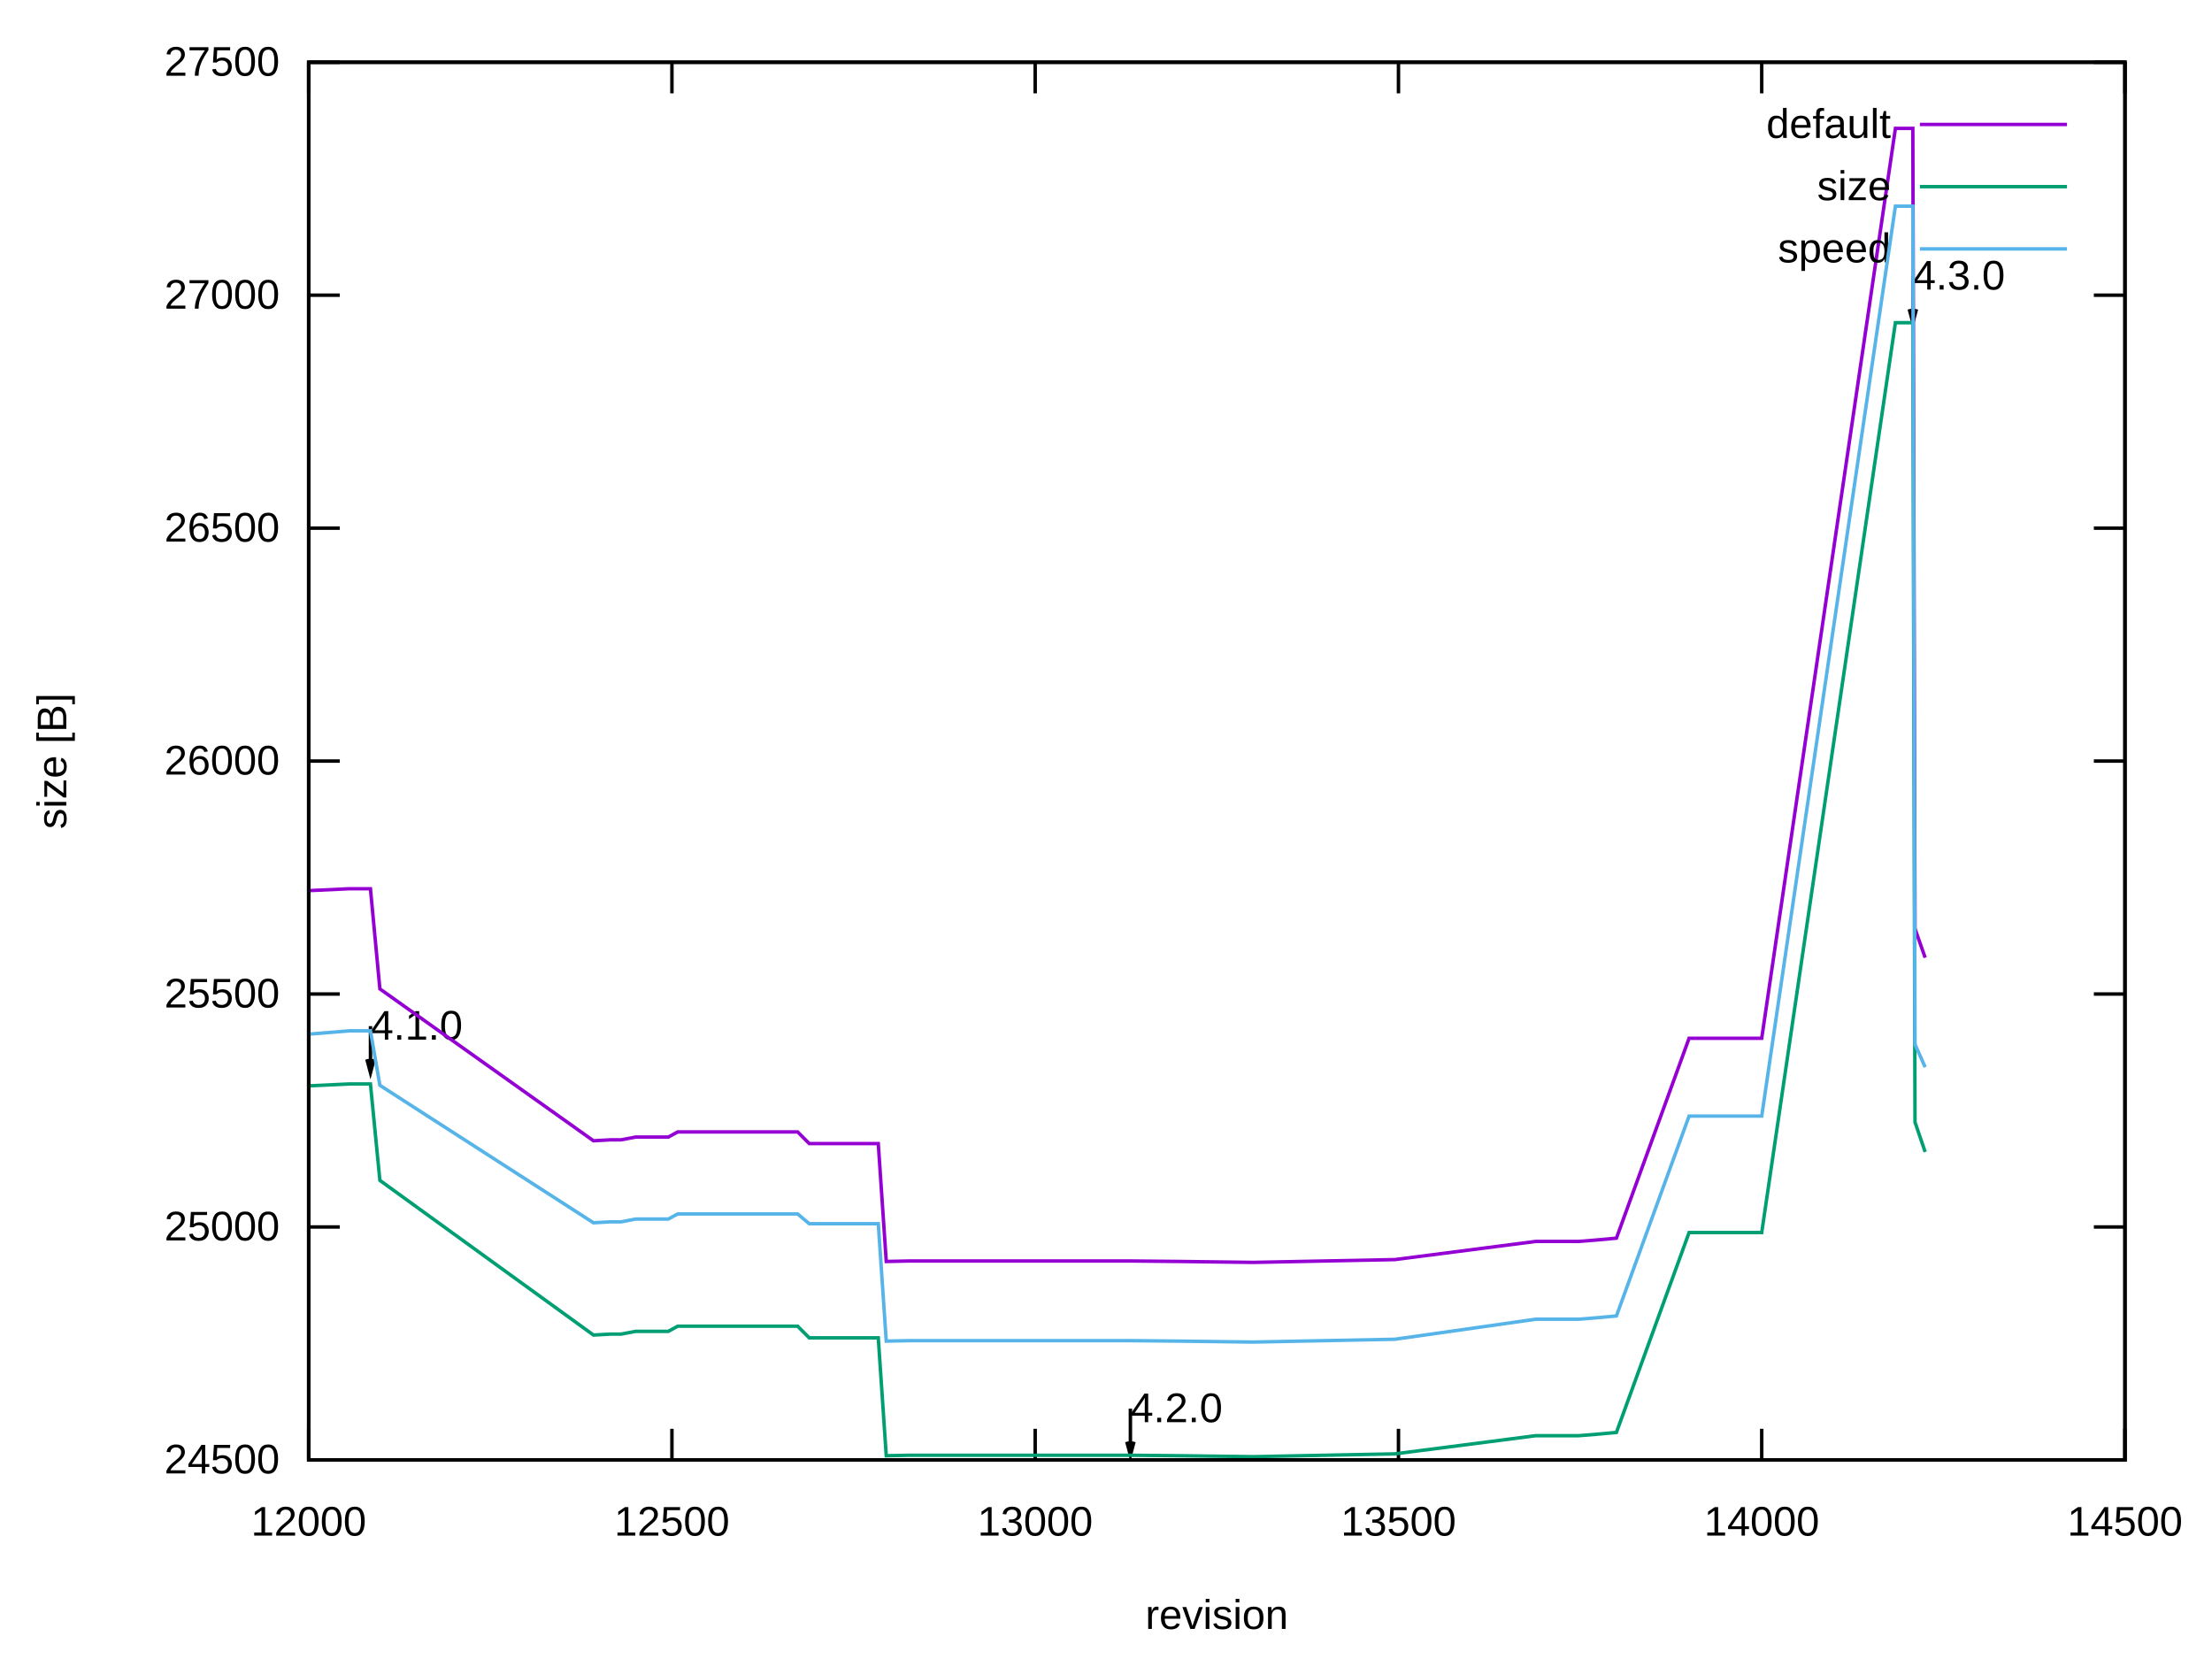
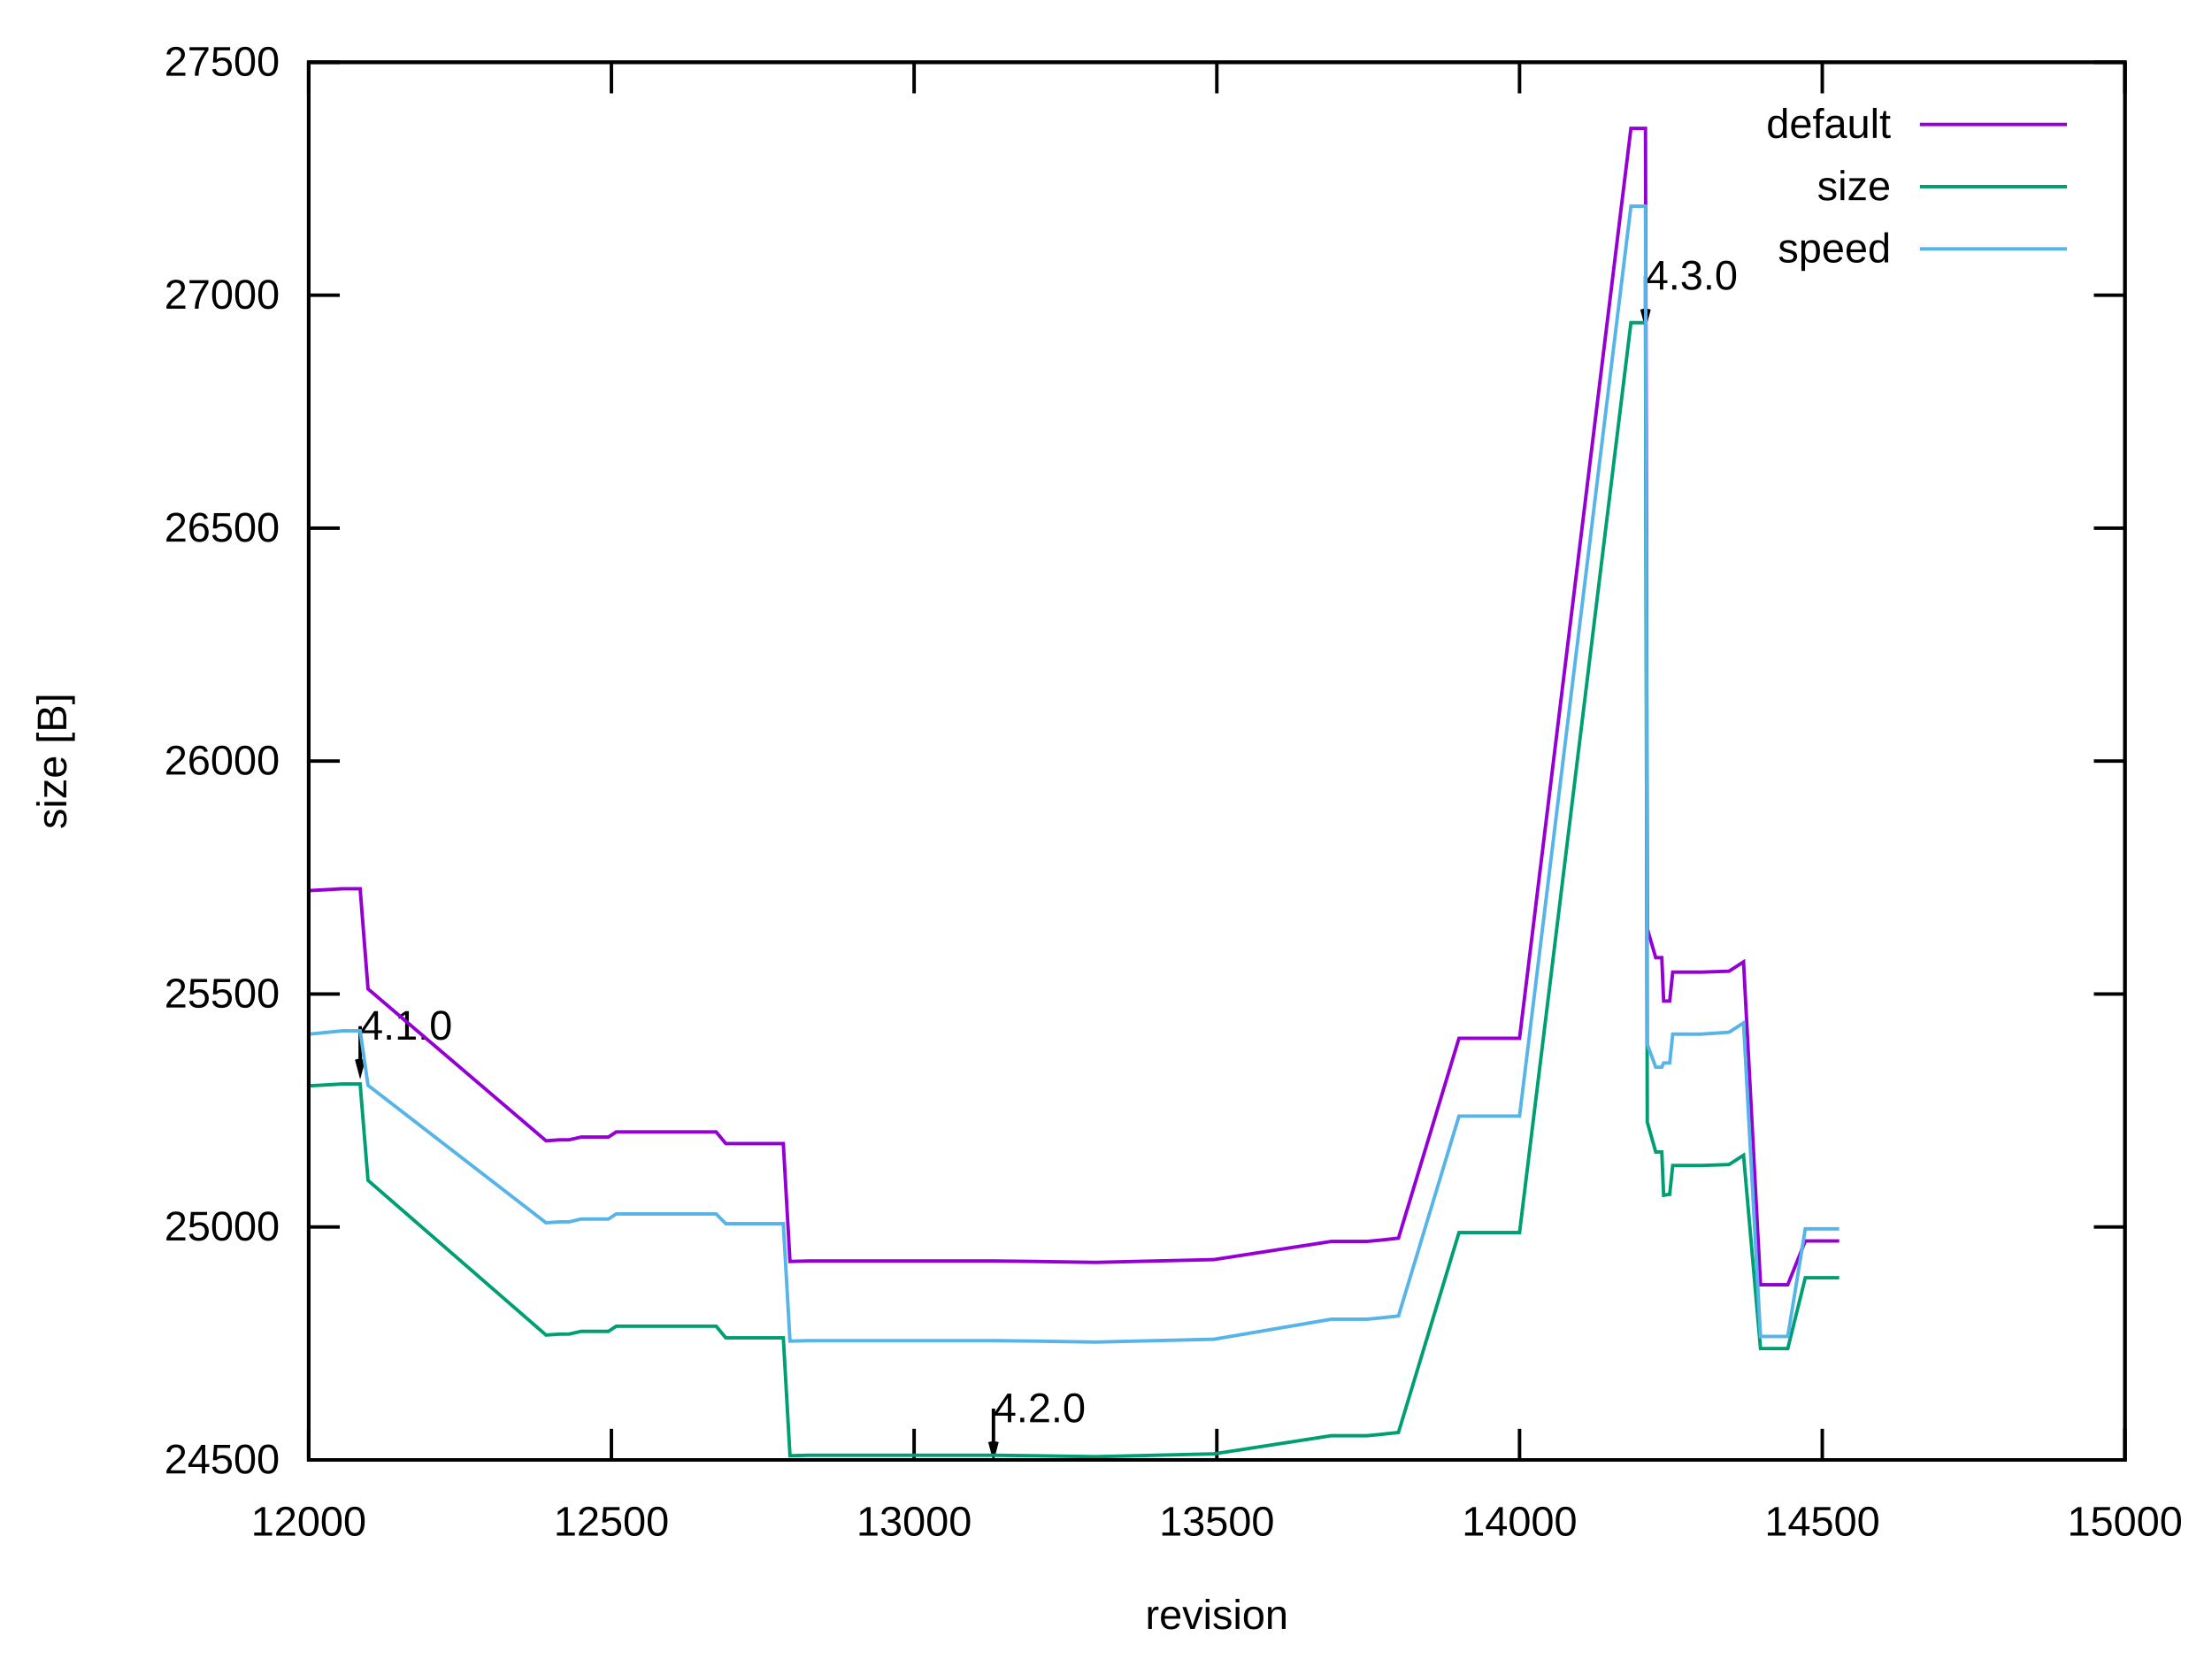
<svg xmlns="http://www.w3.org/2000/svg" xmlns:xlink="http://www.w3.org/1999/xlink" width="640" height="480" viewBox="0 0 640 480">
  <g id="gnuplot_canvas">
    <rect x="0" y="0" width="640" height="480" fill="none" />
    <defs>
      <circle id="gpDot" r="0.5" stroke-width="0.5" stroke="currentColor" />
      <path id="gpPt0" stroke-width="0.222" stroke="currentColor" d="M-1,0 h2 M0,-1 v2" />
      <path id="gpPt1" stroke-width="0.222" stroke="currentColor" d="M-1,-1 L1,1 M1,-1 L-1,1" />
      <path id="gpPt2" stroke-width="0.222" stroke="currentColor" d="M-1,0 L1,0 M0,-1 L0,1 M-1,-1 L1,1 M-1,1 L1,-1" />
      <rect id="gpPt3" stroke-width="0.222" stroke="currentColor" x="-1" y="-1" width="2" height="2" />
      <rect id="gpPt4" stroke-width="0.222" stroke="currentColor" fill="currentColor" x="-1" y="-1" width="2" height="2" />
      <circle id="gpPt5" stroke-width="0.222" stroke="currentColor" cx="0" cy="0" r="1" />
      <use xlink:href="#gpPt5" id="gpPt6" fill="currentColor" stroke="none" />
      <path id="gpPt7" stroke-width="0.222" stroke="currentColor" d="M0,-1.33 L-1.33,0.67 L1.33,0.67 z" />
      <use xlink:href="#gpPt7" id="gpPt8" fill="currentColor" stroke="none" />
      <use xlink:href="#gpPt7" id="gpPt9" stroke="currentColor" transform="rotate(180)" />
      <use xlink:href="#gpPt9" id="gpPt10" fill="currentColor" stroke="none" />
      <use xlink:href="#gpPt3" id="gpPt11" stroke="currentColor" transform="rotate(45)" />
      <use xlink:href="#gpPt11" id="gpPt12" fill="currentColor" stroke="none" />
      <path id="gpPt13" stroke-width="0.222" stroke="currentColor" d="M0,1.330 L1.265,0.411 L0.782,-1.067 L-0.782,-1.076 L-1.265,0.411 z" />
      <use xlink:href="#gpPt13" id="gpPt14" fill="currentColor" stroke="none" />
      <filter id="textbox" filterUnits="objectBoundingBox" x="0" y="0" height="1" width="1">
        <feFlood flood-color="white" flood-opacity="1" result="bgnd" />
        <feComposite in="SourceGraphic" in2="bgnd" operator="atop" />
      </filter>
      <filter id="greybox" filterUnits="objectBoundingBox" x="0" y="0" height="1" width="1">
        <feFlood flood-color="lightgrey" flood-opacity="1" result="grey" />
        <feComposite in="SourceGraphic" in2="grey" operator="atop" />
      </filter>
    </defs>
    <g fill="none" color="white" stroke="currentColor" stroke-width="1.00" stroke-linecap="butt" stroke-linejoin="miter">
</g>
    <g fill="none" color="black" stroke="currentColor" stroke-width="1.00" stroke-linecap="butt" stroke-linejoin="miter">
      <path stroke="black" d="M89.31,422.40 L98.31,422.40 M614.82,422.40 L605.82,422.40  " />
      <g transform="translate(80.92,426.30)" stroke="none" fill="black" font-family="Arial" font-size="12.00" text-anchor="end">
        <text>
          <tspan font-family="Arial"> 24500</tspan>
        </text>
      </g>
    </g>
    <g fill="none" color="black" stroke="currentColor" stroke-width="1.00" stroke-linecap="butt" stroke-linejoin="miter">
      <path stroke="black" d="M89.31,355.00 L98.31,355.00 M614.82,355.00 L605.82,355.00  " />
      <g transform="translate(80.92,358.90)" stroke="none" fill="black" font-family="Arial" font-size="12.00" text-anchor="end">
        <text>
          <tspan font-family="Arial"> 25000</tspan>
        </text>
      </g>
    </g>
    <g fill="none" color="black" stroke="currentColor" stroke-width="1.00" stroke-linecap="butt" stroke-linejoin="miter">
      <path stroke="black" d="M89.31,287.60 L98.31,287.60 M614.82,287.60 L605.82,287.60  " />
      <g transform="translate(80.92,291.50)" stroke="none" fill="black" font-family="Arial" font-size="12.00" text-anchor="end">
        <text>
          <tspan font-family="Arial"> 25500</tspan>
        </text>
      </g>
    </g>
    <g fill="none" color="black" stroke="currentColor" stroke-width="1.00" stroke-linecap="butt" stroke-linejoin="miter">
      <path stroke="black" d="M89.31,220.20 L98.31,220.20 M614.82,220.20 L605.82,220.20  " />
      <g transform="translate(80.92,224.10)" stroke="none" fill="black" font-family="Arial" font-size="12.00" text-anchor="end">
        <text>
          <tspan font-family="Arial"> 26000</tspan>
        </text>
      </g>
    </g>
    <g fill="none" color="black" stroke="currentColor" stroke-width="1.00" stroke-linecap="butt" stroke-linejoin="miter">
      <path stroke="black" d="M89.31,152.81 L98.31,152.81 M614.82,152.81 L605.82,152.81  " />
      <g transform="translate(80.92,156.71)" stroke="none" fill="black" font-family="Arial" font-size="12.00" text-anchor="end">
        <text>
          <tspan font-family="Arial"> 26500</tspan>
        </text>
      </g>
    </g>
    <g fill="none" color="black" stroke="currentColor" stroke-width="1.00" stroke-linecap="butt" stroke-linejoin="miter">
      <path stroke="black" d="M89.31,85.41 L98.31,85.41 M614.82,85.41 L605.82,85.41  " />
      <g transform="translate(80.92,89.31)" stroke="none" fill="black" font-family="Arial" font-size="12.00" text-anchor="end">
        <text>
          <tspan font-family="Arial"> 27000</tspan>
        </text>
      </g>
    </g>
    <g fill="none" color="black" stroke="currentColor" stroke-width="1.00" stroke-linecap="butt" stroke-linejoin="miter">
      <path stroke="black" d="M89.31,18.01 L98.31,18.01 M614.82,18.01 L605.82,18.01  " />
      <g transform="translate(80.92,21.91)" stroke="none" fill="black" font-family="Arial" font-size="12.00" text-anchor="end">
        <text>
          <tspan font-family="Arial"> 27500</tspan>
        </text>
      </g>
    </g>
    <g fill="none" color="black" stroke="currentColor" stroke-width="1.00" stroke-linecap="butt" stroke-linejoin="miter">
      <path stroke="black" d="M89.31,422.40 L89.31,413.40 M89.31,18.01 L89.31,27.01  " />
      <g transform="translate(89.31,444.30)" stroke="none" fill="black" font-family="Arial" font-size="12.00" text-anchor="middle">
        <text>
          <tspan font-family="Arial"> 12000</tspan>
        </text>
      </g>
    </g>
    <g fill="none" color="black" stroke="currentColor" stroke-width="1.00" stroke-linecap="butt" stroke-linejoin="miter">
-       <path stroke="black" d="M194.41,422.40 L194.41,413.40 M194.41,18.01 L194.41,27.01  " />
-       <g transform="translate(194.41,444.30)" stroke="none" fill="black" font-family="Arial" font-size="12.00" text-anchor="middle">
+       <path stroke="black" d="M176.90,422.40 L176.90,413.40 M176.90,18.01 L176.90,27.01  " />
+       <g transform="translate(176.90,444.30)" stroke="none" fill="black" font-family="Arial" font-size="12.00" text-anchor="middle">
        <text>
          <tspan font-family="Arial"> 12500</tspan>
        </text>
      </g>
    </g>
    <g fill="none" color="black" stroke="currentColor" stroke-width="1.00" stroke-linecap="butt" stroke-linejoin="miter">
-       <path stroke="black" d="M299.51,422.40 L299.51,413.40 M299.51,18.01 L299.51,27.01  " />
-       <g transform="translate(299.51,444.30)" stroke="none" fill="black" font-family="Arial" font-size="12.00" text-anchor="middle">
+       <path stroke="black" d="M264.48,422.40 L264.48,413.40 M264.48,18.01 L264.48,27.01  " />
+       <g transform="translate(264.48,444.30)" stroke="none" fill="black" font-family="Arial" font-size="12.00" text-anchor="middle">
        <text>
          <tspan font-family="Arial"> 13000</tspan>
        </text>
      </g>
    </g>
    <g fill="none" color="black" stroke="currentColor" stroke-width="1.00" stroke-linecap="butt" stroke-linejoin="miter">
-       <path stroke="black" d="M404.62,422.40 L404.62,413.40 M404.62,18.01 L404.62,27.01  " />
-       <g transform="translate(404.62,444.30)" stroke="none" fill="black" font-family="Arial" font-size="12.00" text-anchor="middle">
+       <path stroke="black" d="M352.07,422.40 L352.07,413.40 M352.07,18.01 L352.07,27.01  " />
+       <g transform="translate(352.07,444.30)" stroke="none" fill="black" font-family="Arial" font-size="12.00" text-anchor="middle">
        <text>
          <tspan font-family="Arial"> 13500</tspan>
        </text>
      </g>
    </g>
    <g fill="none" color="black" stroke="currentColor" stroke-width="1.00" stroke-linecap="butt" stroke-linejoin="miter">
-       <path stroke="black" d="M509.72,422.40 L509.72,413.40 M509.72,18.01 L509.72,27.01  " />
-       <g transform="translate(509.72,444.30)" stroke="none" fill="black" font-family="Arial" font-size="12.00" text-anchor="middle">
+       <path stroke="black" d="M439.65,422.40 L439.65,413.40 M439.65,18.01 L439.65,27.01  " />
+       <g transform="translate(439.65,444.30)" stroke="none" fill="black" font-family="Arial" font-size="12.00" text-anchor="middle">
        <text>
          <tspan font-family="Arial"> 14000</tspan>
+         </text>
+       </g>
+     </g>
+     <g fill="none" color="black" stroke="currentColor" stroke-width="1.00" stroke-linecap="butt" stroke-linejoin="miter">
+       <path stroke="black" d="M527.24,422.40 L527.24,413.40 M527.24,18.01 L527.24,27.01  " />
+       <g transform="translate(527.24,444.30)" stroke="none" fill="black" font-family="Arial" font-size="12.00" text-anchor="middle">
+         <text>
+           <tspan font-family="Arial"> 14500</tspan>
        </text>
      </g>
    </g>
    <g fill="none" color="black" stroke="currentColor" stroke-width="1.00" stroke-linecap="butt" stroke-linejoin="miter">
      <path stroke="black" d="M614.82,422.40 L614.82,413.40 M614.82,18.01 L614.82,27.01  " />
      <g transform="translate(614.82,444.30)" stroke="none" fill="black" font-family="Arial" font-size="12.00" text-anchor="middle">
        <text>
-           <tspan font-family="Arial"> 14500</tspan>
+           <tspan font-family="Arial"> 15000</tspan>
        </text>
      </g>
    </g>
    <g fill="none" color="black" stroke="currentColor" stroke-width="1.00" stroke-linecap="butt" stroke-linejoin="miter">
</g>
    <g fill="none" color="black" stroke="currentColor" stroke-width="1.00" stroke-linecap="butt" stroke-linejoin="miter">
      <path stroke="black" d="M89.31,18.01 L89.31,422.40 L614.82,422.40 L614.82,18.01 L89.31,18.01 Z  " />
-       <g transform="translate(107.18,300.80)" stroke="none" fill="black" font-family="Arial" font-size="12.00" text-anchor="start">
+       <g transform="translate(104.20,300.80)" stroke="none" fill="black" font-family="Arial" font-size="12.00" text-anchor="start">
        <text>
          <tspan font-family="Arial">4.1.0</tspan>
        </text>
      </g>
-       <g transform="translate(327.05,411.47)" stroke="none" fill="black" font-family="Arial" font-size="12.00" text-anchor="start">
+       <g transform="translate(287.43,411.47)" stroke="none" fill="black" font-family="Arial" font-size="12.00" text-anchor="start">
        <text>
          <tspan font-family="Arial">4.2.0</tspan>
        </text>
      </g>
-       <g transform="translate(553.44,83.78)" stroke="none" fill="black" font-family="Arial" font-size="12.00" text-anchor="start">
+       <g transform="translate(476.09,83.78)" stroke="none" fill="black" font-family="Arial" font-size="12.00" text-anchor="start">
        <text>
          <tspan font-family="Arial">4.3.0</tspan>
        </text>
      </g>
-       <path stroke="black" d="M106.15,306.47 L107.19,310.37 L108.23,306.47 M107.19,296.89 L107.19,310.37 M326.02,417.14 L327.06,421.04 L328.10,417.14   M327.06,407.56 L327.06,421.04 M552.41,89.45 L553.45,93.35 L554.49,89.45 M553.45,79.87 L553.45,93.35  " />
+       <path stroke="black" d="M103.17,306.47 L104.21,310.37 L105.25,306.47 M104.21,296.89 L104.21,310.37 M286.40,417.14 L287.44,421.04 L288.48,417.14   M287.44,407.56 L287.44,421.04 M475.06,89.45 L476.10,93.35 L477.14,89.45 M476.10,79.87 L476.10,93.35  " />
    </g>
    <g fill="none" color="black" stroke="currentColor" stroke-width="1.00" stroke-linecap="butt" stroke-linejoin="miter">
      <g transform="translate(19.18,220.21) rotate(270)" stroke="none" fill="black" font-family="Arial" font-size="12.00" text-anchor="middle">
        <text>
          <tspan font-family="Arial">size [B]</tspan>
        </text>
      </g>
    </g>
    <g fill="none" color="black" stroke="currentColor" stroke-width="1.00" stroke-linecap="butt" stroke-linejoin="miter">
      <g transform="translate(352.06,471.30)" stroke="none" fill="black" font-family="Arial" font-size="12.00" text-anchor="middle">
        <text>
          <tspan font-family="Arial">revision</tspan>
        </text>
      </g>
    </g>
    <g fill="none" color="black" stroke="currentColor" stroke-width="1.00" stroke-linecap="butt" stroke-linejoin="miter">
</g>
    <g id="gnuplot_plot_1">
      <g fill="none" color="black" stroke="currentColor" stroke-width="1.00" stroke-linecap="butt" stroke-linejoin="miter">
        <g transform="translate(547.09,39.91)" stroke="none" fill="black" font-family="Arial" font-size="12.00" text-anchor="end">
          <text>
            <tspan font-family="Arial">default</tspan>
          </text>
        </g>
      </g>
      <g fill="none" color="black" stroke="currentColor" stroke-width="1.00" stroke-linecap="butt" stroke-linejoin="miter">
-         <path stroke="rgb(148,   0, 211)" d="M555.48,36.01 L598.04,36.01 M89.52,257.68 L101.08,257.14 L107.18,257.14 L109.91,286.12 L171.71,330.06 L176.54,329.79   L179.70,329.79 L183.90,328.99 L186.84,328.99 L191.89,328.99 L193.36,328.99 L196.09,327.50 L224.26,327.50 L230.78,327.50   L234.14,330.87 L234.77,330.87 L246.12,330.87 L254.11,330.87 L256.42,364.98 L263.15,364.84 L270.51,364.84 L273.24,364.84   L276.60,364.84 L278.49,364.84 L293.00,364.84 L327.05,364.84 L341.55,364.98 L362.58,365.25 L403.56,364.44 L444.34,359.18   L446.45,359.18 L448.55,359.18 L456.75,359.18 L461.79,358.78 L467.68,358.24 L488.70,300.41 L509.72,300.41 L548.40,37.15   L553.44,37.15 L554.07,268.73 L557.01,277.09  " />
+         <path stroke="rgb(148,   0, 211)" d="M555.48,36.01 L598.04,36.01 M89.49,257.68 L99.12,257.14 L104.20,257.14 L106.48,286.12 L157.98,330.06 L162.01,329.79   L164.63,329.79 L168.14,328.99 L170.59,328.99 L174.79,328.99 L176.02,328.99 L178.30,327.50 L201.77,327.50 L207.20,327.50   L210.00,330.87 L210.53,330.87 L219.99,330.87 L226.64,330.87 L228.57,364.98 L234.18,364.84 L240.31,364.84 L242.58,364.84   L245.39,364.84 L246.96,364.84 L259.05,364.84 L287.43,364.84 L299.51,364.98 L317.03,365.25 L351.19,364.44 L385.17,359.18   L386.92,359.18 L388.68,359.18 L395.51,359.18 L399.71,358.78 L404.62,358.24 L422.13,300.41 L439.65,300.41 L471.88,37.15   L476.09,37.15 L476.61,268.73 L479.06,277.09 L480.81,277.09 L481.34,289.63 L482.74,289.63 L483.09,289.63 L483.97,281.27   L492.20,281.27 L500.26,281.00 L504.46,278.30 L509.37,371.72 L510.59,371.72 L517.25,371.72 L522.33,359.05 L528.99,359.05   L532.14,359.05  " />
      </g>
    </g>
    <g id="gnuplot_plot_2">
      <g fill="none" color="black" stroke="currentColor" stroke-width="1.00" stroke-linecap="butt" stroke-linejoin="miter">
        <g transform="translate(547.09,57.91)" stroke="none" fill="black" font-family="Arial" font-size="12.00" text-anchor="end">
          <text>
            <tspan font-family="Arial">size</tspan>
          </text>
        </g>
      </g>
      <g fill="none" color="black" stroke="currentColor" stroke-width="1.00" stroke-linecap="butt" stroke-linejoin="miter">
-         <path stroke="rgb(  0, 158, 115)" d="M555.48,54.01 L598.04,54.01 M89.52,314.16 L101.08,313.62 L107.18,313.62 L109.91,341.52 L171.71,386.27 L176.54,386.00   L179.70,386.00 L183.90,385.20 L186.84,385.20 L191.89,385.20 L193.36,385.20 L196.09,383.71 L224.26,383.71 L230.78,383.71   L234.14,387.08 L234.77,387.08 L246.12,387.08 L254.11,387.08 L256.42,421.19 L263.15,421.05 L270.51,421.05 L273.24,421.05   L276.60,421.05 L278.49,421.05 L293.00,421.05 L327.05,421.05 L341.55,421.19 L362.58,421.46 L403.56,420.65 L444.34,415.39   L446.45,415.39 L448.55,415.39 L456.75,415.39 L461.79,414.99 L467.68,414.45 L488.70,356.62 L509.72,356.62 L548.40,93.36   L553.44,93.36 L554.07,324.67 L557.01,333.30  " />
+         <path stroke="rgb(  0, 158, 115)" d="M555.48,54.01 L598.04,54.01 M89.49,314.16 L99.12,313.62 L104.20,313.62 L106.48,341.52 L157.98,386.27 L162.01,386.00   L164.63,386.00 L168.14,385.20 L170.59,385.20 L174.79,385.20 L176.02,385.20 L178.30,383.71 L201.77,383.71 L207.20,383.71   L210.00,387.08 L210.53,387.08 L219.99,387.08 L226.64,387.08 L228.57,421.19 L234.18,421.05 L240.31,421.05 L242.58,421.05   L245.39,421.05 L246.96,421.05 L259.05,421.05 L287.43,421.05 L299.51,421.19 L317.03,421.46 L351.19,420.65 L385.17,415.39   L386.92,415.39 L388.68,415.39 L395.51,415.39 L399.71,414.99 L404.62,414.45 L422.13,356.62 L439.65,356.62 L471.88,93.36   L476.09,93.36 L476.61,324.67 L479.06,333.30 L480.81,333.30 L481.34,345.84 L482.74,345.57 L483.09,345.57 L483.97,337.21   L492.20,337.21 L500.26,336.94 L504.46,334.24 L509.37,390.18 L510.59,390.18 L517.25,390.18 L522.33,369.69 L528.99,369.69   L532.14,369.69  " />
      </g>
    </g>
    <g id="gnuplot_plot_3">
      <g fill="none" color="black" stroke="currentColor" stroke-width="1.00" stroke-linecap="butt" stroke-linejoin="miter">
        <g transform="translate(547.09,75.91)" stroke="none" fill="black" font-family="Arial" font-size="12.00" text-anchor="end">
          <text>
            <tspan font-family="Arial">speed</tspan>
          </text>
        </g>
      </g>
      <g fill="none" color="black" stroke="currentColor" stroke-width="1.00" stroke-linecap="butt" stroke-linejoin="miter">
-         <path stroke="rgb( 86, 180, 233)" d="M555.48,72.01 L598.04,72.01 M89.52,299.20 L101.08,298.25 L107.18,298.25 L109.91,314.02 L171.71,353.79 L176.54,353.52   L179.70,353.52 L183.90,352.71 L186.84,352.71 L191.89,352.71 L193.36,352.71 L196.09,351.23 L224.26,351.23 L230.78,351.23   L234.14,354.06 L234.77,354.06 L246.12,354.06 L254.11,354.06 L256.42,388.03 L263.15,387.89 L270.51,387.89 L273.24,387.89   L276.60,387.89 L278.49,387.89 L293.00,387.89 L327.05,387.89 L341.55,388.03 L362.58,388.30 L403.56,387.49 L444.34,381.69   L446.45,381.69 L448.55,381.69 L456.75,381.69 L461.79,381.29 L467.68,380.75 L488.70,322.92 L509.72,322.92 L548.40,59.66   L553.44,59.66 L554.07,302.16 L557.01,308.77  " />
+         <path stroke="rgb( 86, 180, 233)" d="M555.48,72.01 L598.04,72.01 M89.49,299.20 L99.12,298.25 L104.20,298.25 L106.48,314.02 L157.98,353.79 L162.01,353.52   L164.63,353.52 L168.14,352.71 L170.59,352.71 L174.79,352.71 L176.02,352.71 L178.30,351.23 L201.77,351.23 L207.20,351.23   L210.00,354.06 L210.53,354.06 L219.99,354.06 L226.64,354.06 L228.57,388.03 L234.18,387.89 L240.31,387.89 L242.58,387.89   L245.39,387.89 L246.96,387.89 L259.05,387.89 L287.43,387.89 L299.51,388.03 L317.03,388.30 L351.19,387.49 L385.17,381.69   L386.92,381.69 L388.68,381.69 L395.51,381.69 L399.71,381.29 L404.62,380.75 L422.13,322.92 L439.65,322.92 L471.88,59.66   L476.09,59.66 L476.61,302.16 L479.06,308.77 L480.81,308.77 L481.34,307.55 L482.74,307.55 L483.09,307.55 L483.97,299.20   L492.20,299.20 L500.26,298.66 L504.46,295.96 L509.37,386.68 L510.59,386.68 L517.25,386.68 L522.33,355.54 L528.99,355.54   L532.14,355.54  " />
      </g>
    </g>
    <g fill="none" color="white" stroke="rgb( 86, 180, 233)" stroke-width="2.00" stroke-linecap="butt" stroke-linejoin="miter">
</g>
    <g fill="none" color="black" stroke="currentColor" stroke-width="2.00" stroke-linecap="butt" stroke-linejoin="miter">
</g>
    <g fill="none" color="black" stroke="black" stroke-width="1.00" stroke-linecap="butt" stroke-linejoin="miter">
</g>
    <g fill="none" color="black" stroke="currentColor" stroke-width="1.00" stroke-linecap="butt" stroke-linejoin="miter">
      <path stroke="black" d="M89.31,18.01 L89.31,422.40 L614.82,422.40 L614.82,18.01 L89.31,18.01 Z  " />
    </g>
    <g fill="none" color="black" stroke="currentColor" stroke-width="1.00" stroke-linecap="butt" stroke-linejoin="miter">
</g>
  </g>
</svg>
